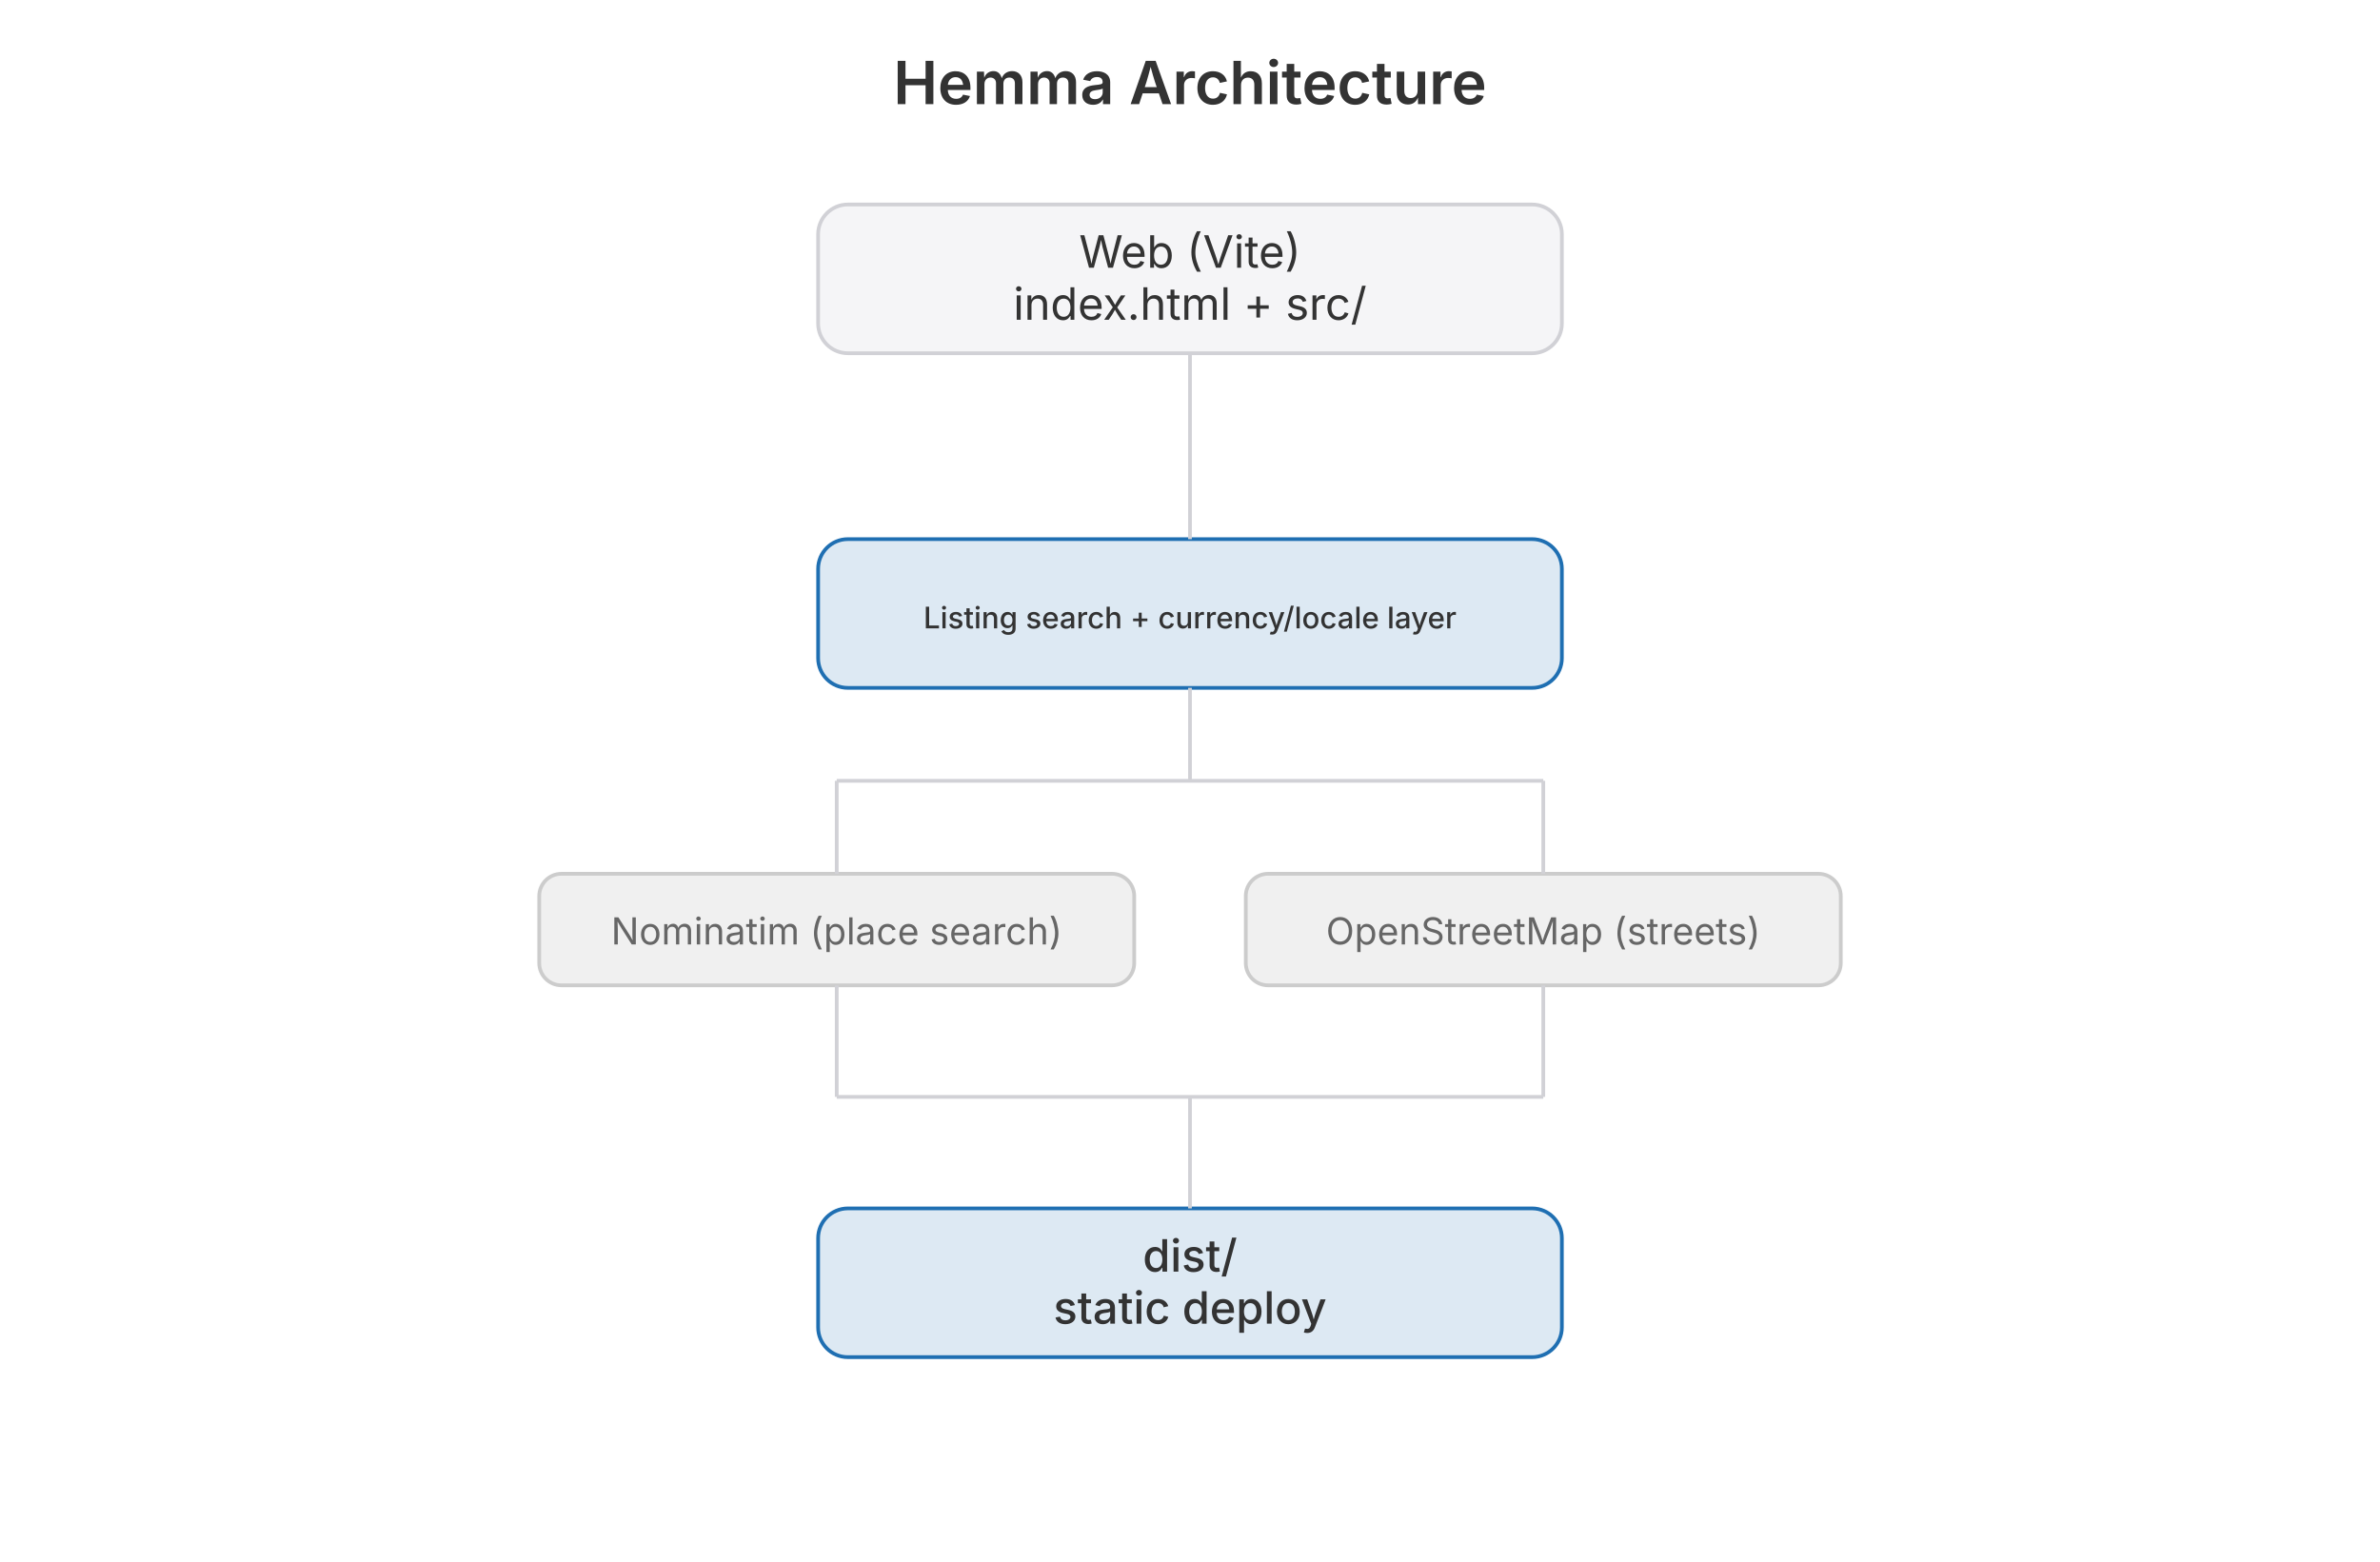
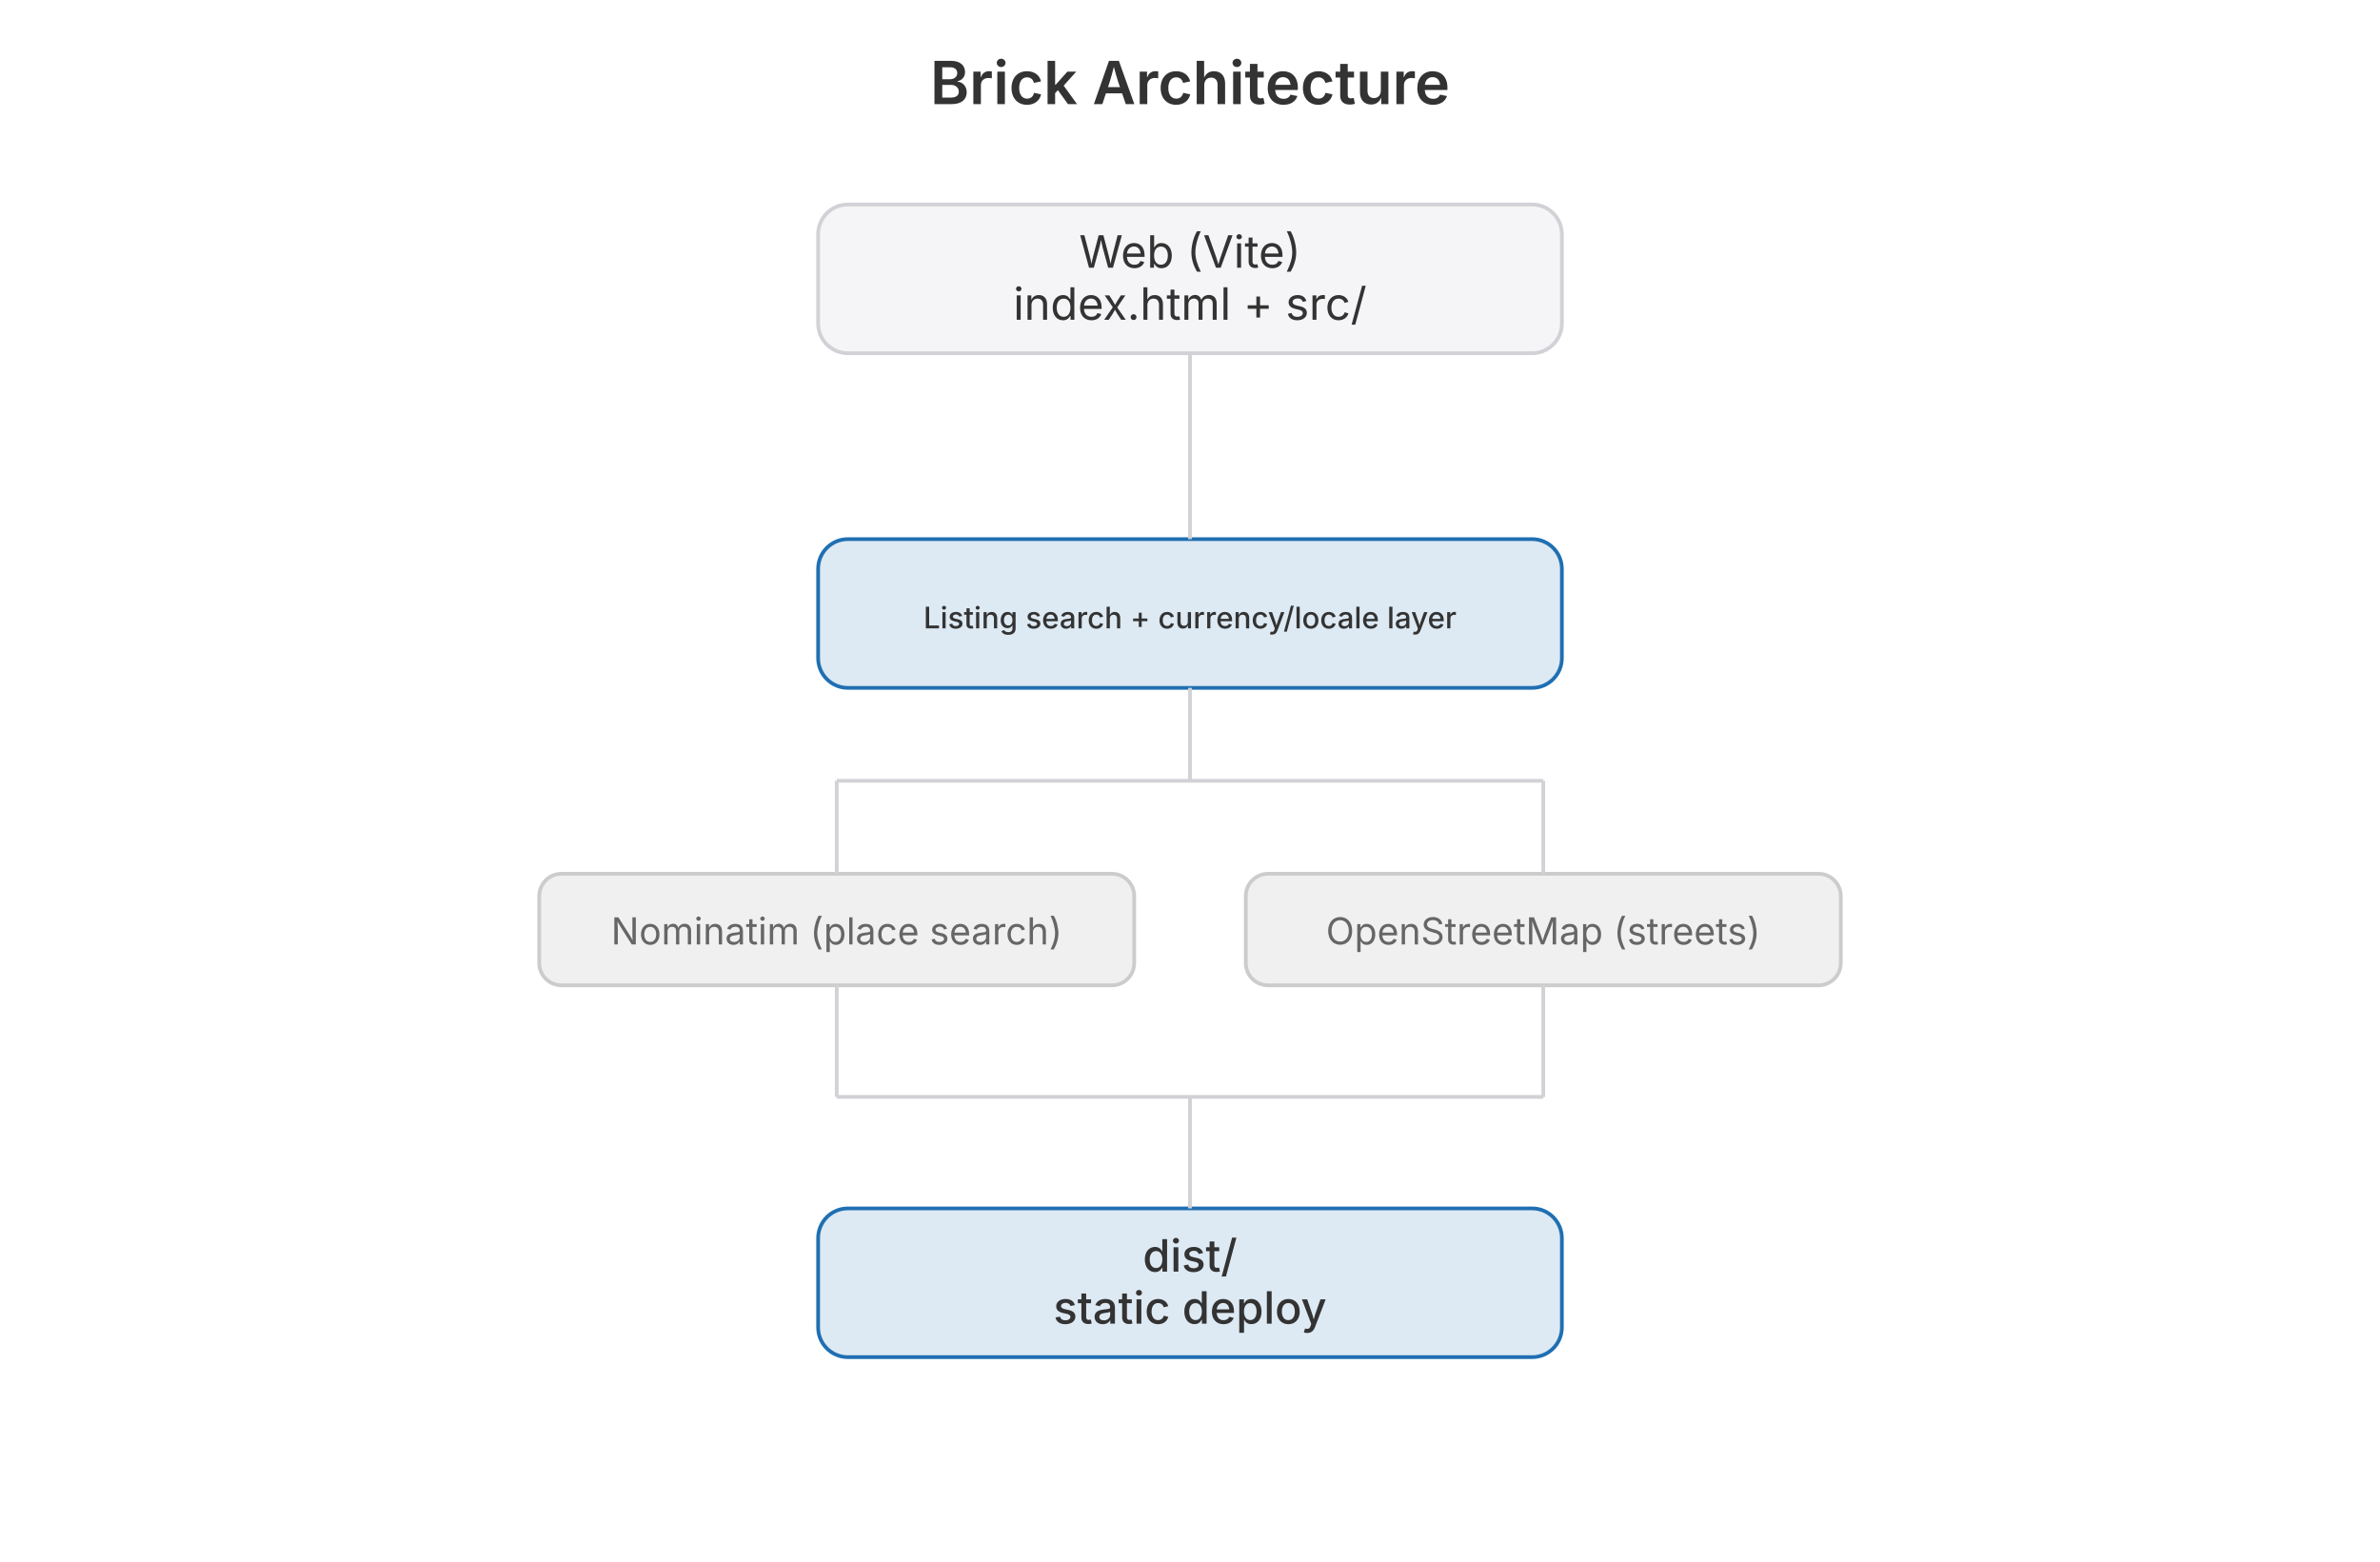
<svg xmlns="http://www.w3.org/2000/svg" width="640" height="420" style="background:#fff;font-family:-apple-system,BlinkMacSystemFont,sans-serif" viewBox="0 0 640 420">
-   <text x="320" y="28" fill="#333" font-size="16" font-weight="600" text-anchor="middle">Hemma Architecture</text>
+   <text x="320" y="28" fill="#333" font-size="16" font-weight="600" text-anchor="middle">Brick Architecture</text>
  <rect width="200" height="40" x="220" y="55" fill="#f5f5f7" stroke="#d1d1d6" rx="8" />
  <text x="320" y="72" fill="#333" font-size="12" text-anchor="middle">Web (Vite)</text>
  <text x="320" y="86" fill="#333" font-size="12" text-anchor="middle">index.html + src/</text>
  <rect width="200" height="40" x="220" y="145" fill="#1f6fb2" fill-opacity=".15" stroke="#1f6fb2" rx="8" />
  <text x="320" y="169" fill="#333" font-size="8" font-weight="500" text-anchor="middle">Listing search + currency/locale layer</text>
  <rect width="160" height="30" x="145" y="235" fill="#f0f0f0" stroke="#ccc" rx="6" />
  <text x="225" y="254" fill="#666" font-size="10" text-anchor="middle">Nominatim (place search)</text>
  <rect width="160" height="30" x="335" y="235" fill="#f0f0f0" stroke="#ccc" rx="6" />
  <text x="415" y="254" fill="#666" font-size="10" text-anchor="middle">OpenStreetMap (streets)</text>
  <rect width="200" height="40" x="220" y="325" fill="#1f6fb2" fill-opacity=".15" stroke="#1f6fb2" rx="8" />
  <text x="320" y="342" fill="#333" font-size="12" font-weight="500" text-anchor="middle">dist/</text>
  <text x="320" y="356" fill="#333" font-size="12" font-weight="500" text-anchor="middle">static deploy</text>
  <path stroke="#d1d1d6" fill="none" d="M320 95V145M320 185V210M225 210v25M415 210v25M225 210H415M225 265v30M415 265v30M225 295H415M320 295V325" />
</svg>
